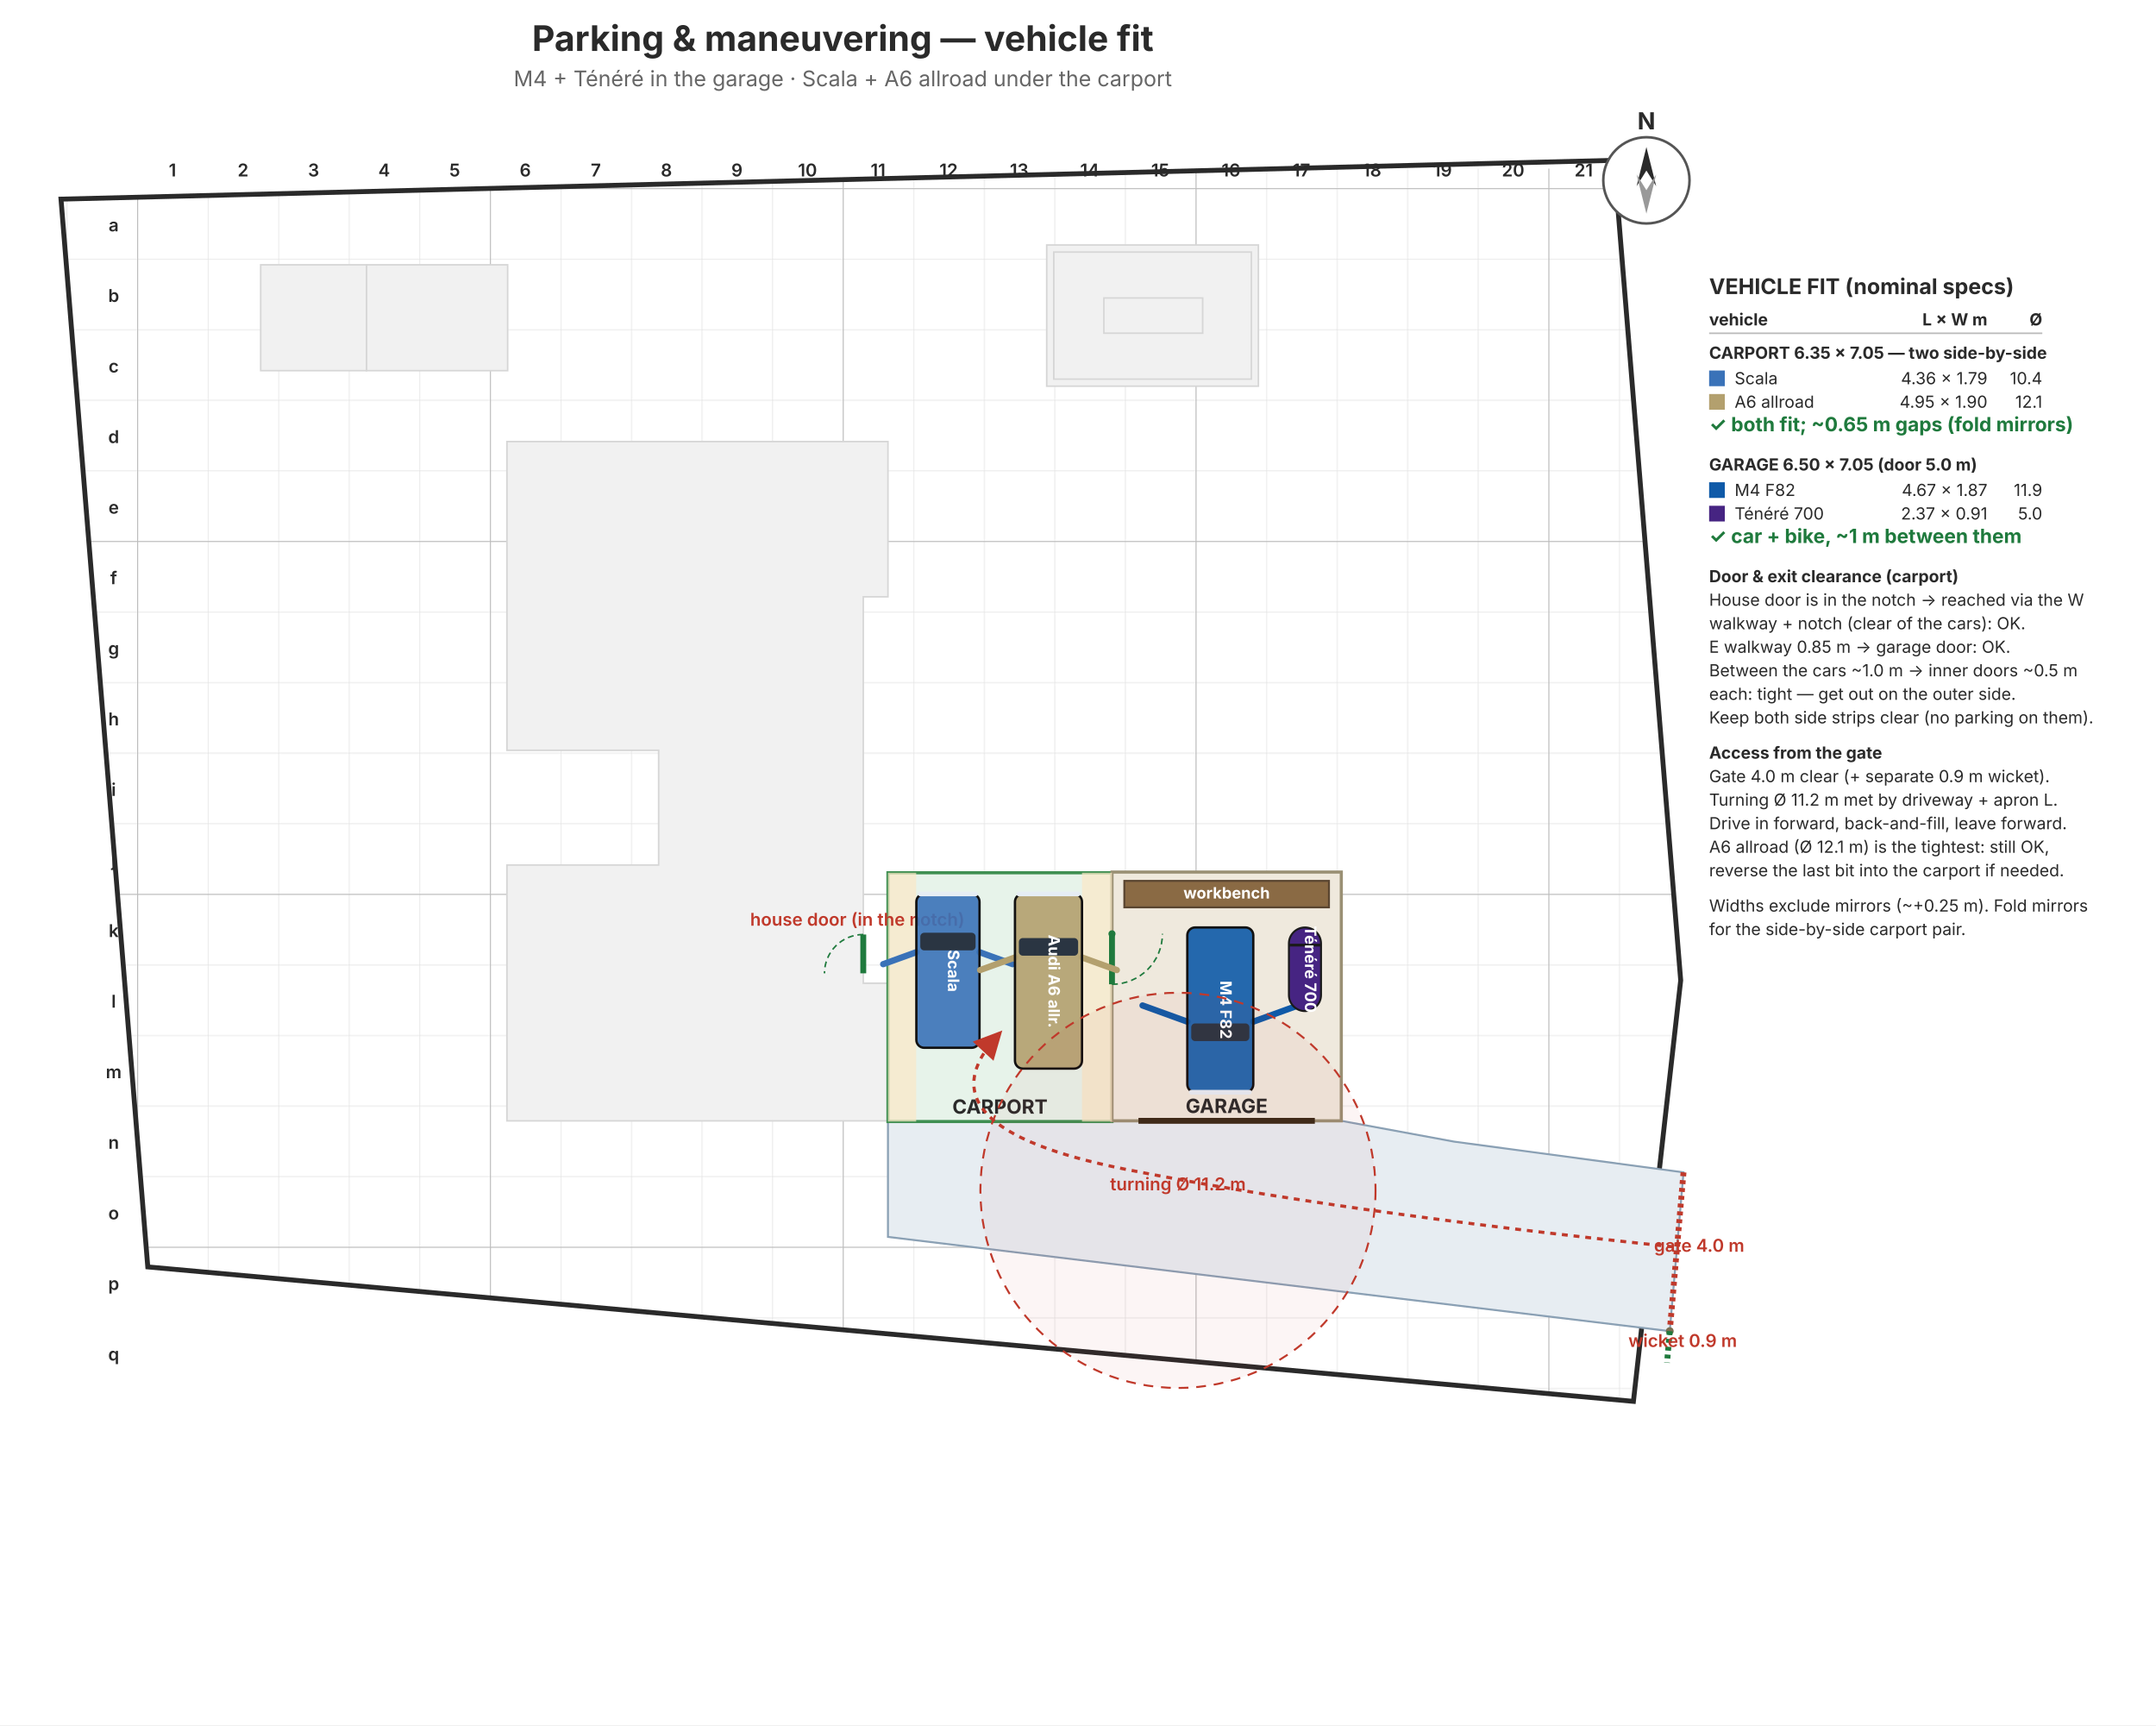
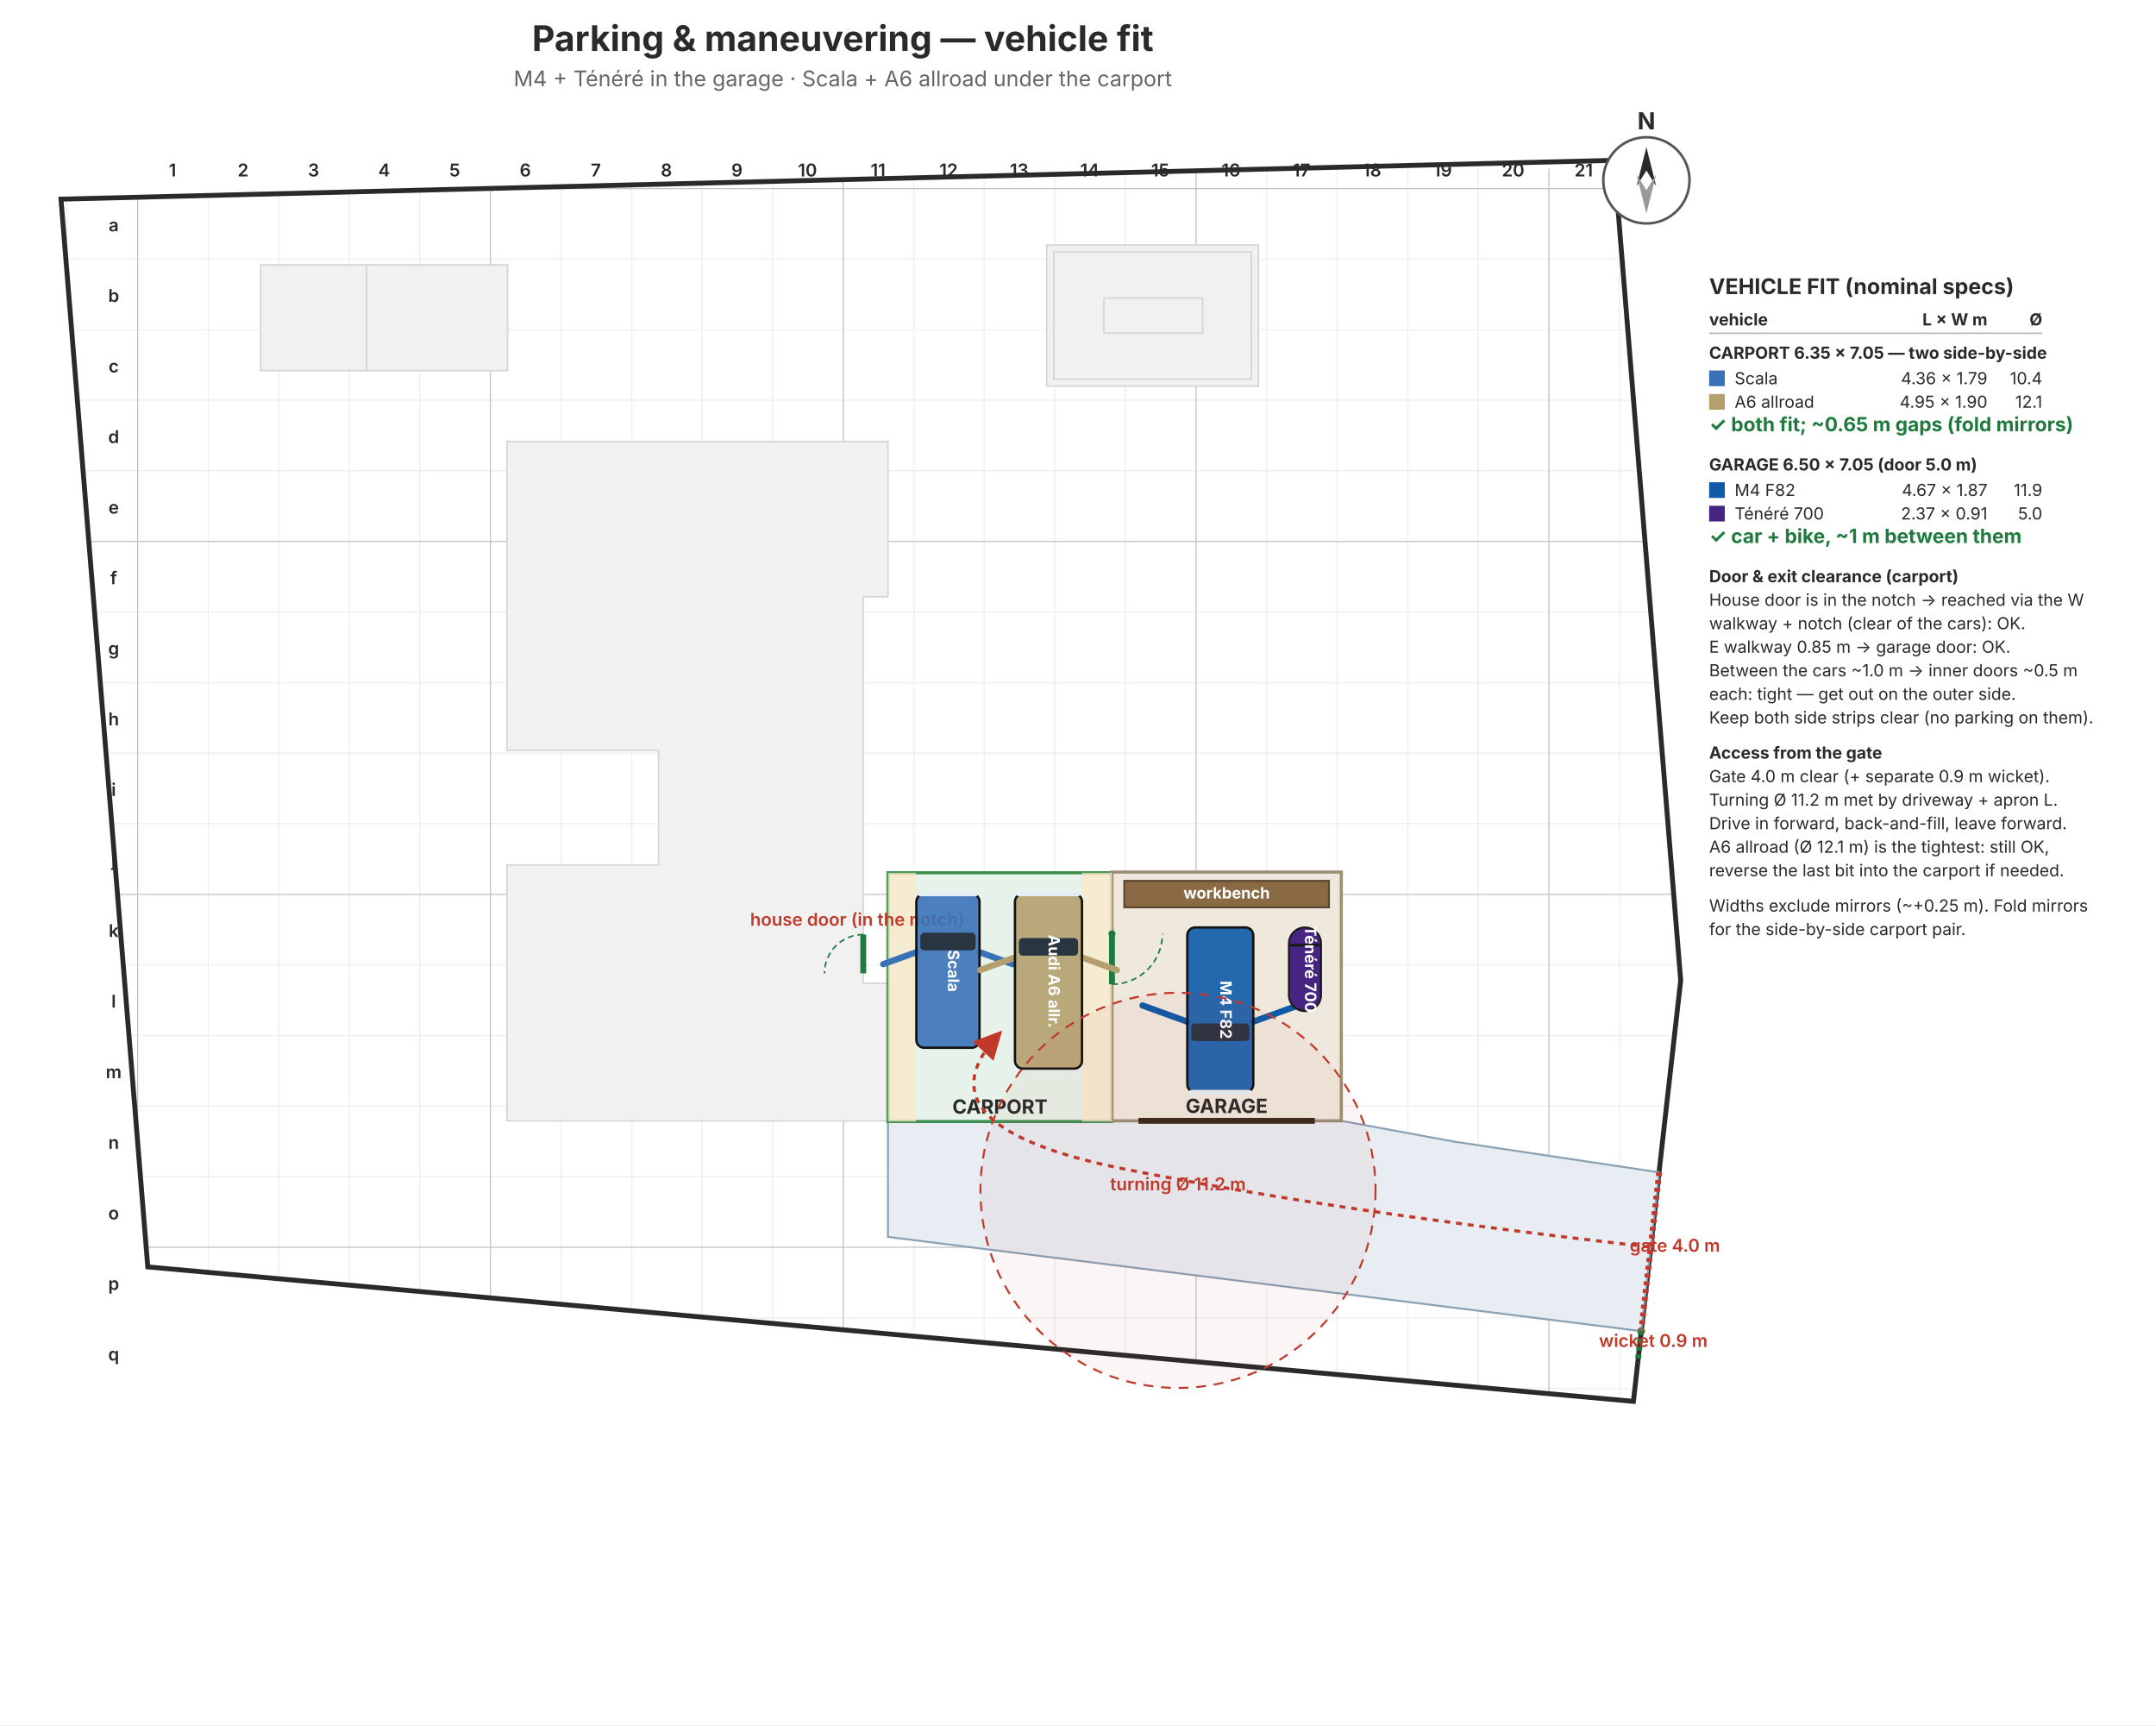
<svg xmlns="http://www.w3.org/2000/svg" viewBox="0 0 1100 880" font-family="-apple-system, BlinkMacSystemFont, sans-serif">
  <defs>
    <pattern id="cg" width="36" height="36" patternUnits="userSpaceOnUse">
      <path d="M 36 0 L 0 0 0 36" fill="none" stroke="#e2e2e2" stroke-width="0.6" />
    </pattern>
    <pattern id="mg" width="180" height="180" patternUnits="userSpaceOnUse">
      <rect width="180" height="180" fill="url(#cg)" />
      <path d="M 180 0 L 0 0 0 180" fill="none" stroke="#bcbcbc" stroke-width="1" />
    </pattern>
    <clipPath id="plot">
      <polygon points="-38.88,5.58 753.48,-14.22 787.5,404.1 779.4,475.74 763.38,618.84 5.4,550.26" />
    </clipPath>
    <marker id="arrow" markerWidth="9" markerHeight="9" refX="7" refY="4.5" orient="auto">
      <path d="M0,0 L9,4.5 L0,9 z" fill="#c0392b" />
    </marker>
  </defs>
  <style>
    text{font-family:-apple-system,sans-serif;fill:#2a2a2a}
    .title{font-size:18px;font-weight:700;text-anchor:middle}
    .sub{font-size:11px;fill:#666;text-anchor:middle}
    .axis{font-size:9px;fill:#777;text-anchor:middle;font-weight:600}
    .bay{font-size:10px;font-weight:700}
    .vlbl{font-size:8px;font-weight:700;fill:#fff}
    .dim{font-size:9px;fill:#c0392b;text-anchor:middle;font-weight:600}
    .ph{font-size:11px;font-weight:700}
    .pt{font-size:8.5px}
    .ok{font-size:10px;font-weight:700;fill:#1f7a3d}
  </style>
  <rect width="1100" height="880" fill="white" />
  <text x="430" y="26" class="title">Parking &amp; maneuvering — vehicle fit</text>
  <text x="430" y="44" class="sub">M4 + Ténéré in the garage · Scala + A6 allroad under the carport</text>
  <g transform="translate(70, 96)">
    <g clip-path="url(#plot)">
      <rect x="-50" y="-10" width="900" height="720" fill="url(#mg)" />
    </g>
    <polygon points="-38.88,5.58 753.48,-14.22 787.5,404.1 779.4,475.74 763.38,618.84 5.4,550.26" fill="none" stroke="#2a2a2a" stroke-width="2.5" />
    <g class="axis">
      <text x="18" y="-6">1</text>
      <text x="54" y="-6">2</text>
      <text x="90" y="-6">3</text>
      <text x="126" y="-6">4</text>
      <text x="162" y="-6">5</text>
      <text x="198" y="-6">6</text>
      <text x="234" y="-6">7</text>
      <text x="270" y="-6">8</text>
      <text x="306" y="-6">9</text>
      <text x="342" y="-6">10</text>
      <text x="378" y="-6">11</text>
      <text x="414" y="-6">12</text>
      <text x="450" y="-6">13</text>
      <text x="486" y="-6">14</text>
      <text x="522" y="-6">15</text>
      <text x="558" y="-6">16</text>
      <text x="594" y="-6">17</text>
      <text x="630" y="-6">18</text>
      <text x="666" y="-6">19</text>
      <text x="702" y="-6">20</text>
      <text x="738" y="-6">21</text>
      <text x="774" y="-6">22</text>
    </g>
    <g class="axis">
      <text x="-12" y="22">a</text>
      <text x="-12" y="58">b</text>
      <text x="-12" y="94">c</text>
      <text x="-12" y="130">d</text>
      <text x="-12" y="166">e</text>
      <text x="-12" y="202">f</text>
      <text x="-12" y="238">g</text>
      <text x="-12" y="274">h</text>
      <text x="-12" y="310">i</text>
      <text x="-12" y="346">j</text>
      <text x="-12" y="382">k</text>
      <text x="-12" y="418">l</text>
      <text x="-12" y="454">m</text>
      <text x="-12" y="490">n</text>
      <text x="-12" y="526">o</text>
      <text x="-12" y="562">p</text>
      <text x="-12" y="598">q</text>
    </g>
    <g clip-path="url(#plot)" fill="#f1f1f1" stroke="#d6d6d6" stroke-width="0.8">
      <polygon points="188.64,129.24 383.04,129.24 383.04,208.44 370.44,208.44 370.44,405.54 383.04,405.54 383.04,475.74 188.64,475.74 188.64,345.24 266.04,345.24 266.04,286.74 188.64,286.74" />
      <rect x="117" y="39.06" width="72" height="54" />
      <rect x="63" y="39.06" width="54" height="54" />
      <rect x="464.04" y="28.98" width="108" height="72" />
      <rect x="467.64" y="32.58" width="100.8" height="64.8" />
      <rect x="493.2" y="55.98" width="50.4" height="18" />
    </g>
-     <polygon points="383.04,349.2 497.34,349.2 497.34,475.74 614.34,475.74 671.94,486.36 788.94,502.02 781.92,583.02 383.04,534.96" fill="#e7edf2" stroke="#8aa0b4" stroke-width="1" />
+     <polygon points="383.04,349.2 497.34,349.2 497.34,475.74 614.34,475.74 671.94,486.36 776.52,502.02 767.34,583.02 383.04,534.96" fill="#e7edf2" stroke="#8aa0b4" stroke-width="1" />
    <rect x="383.04" y="349.2" width="114.3" height="126.9" fill="#e7f3ea" stroke="#3f8f52" stroke-width="1.6" />
    <rect x="497.34" y="348.84" width="117" height="126.9" fill="#efe9dd" stroke="#9a9074" stroke-width="1.6" />
    <line x1="510.84" y1="475.74" x2="600.84" y2="475.74" stroke="#3a2a18" stroke-width="3" />
    <text x="440.19" y="472.1" class="bay" fill="#2f6f43" text-anchor="middle">CARPORT</text>
    <text x="555.84" y="471.74" class="bay" fill="#7a6f52" text-anchor="middle">GARAGE</text>
    <rect x="503.64" y="353.34" width="104.4" height="13.5" fill="#8a6a44" stroke="#5a4530" stroke-width="1" />
    <text x="555.84" y="362.34" class="vlbl" text-anchor="middle" fill="#fff">workbench</text>
    <rect x="383.04" y="349.2" width="14.4" height="126.9" fill="#fbe9c7" fill-opacity="0.7" />
    <rect x="482.04" y="349.2" width="15.3" height="126.9" fill="#fbe9c7" fill-opacity="0.7" />
    <line x1="370.44" y1="380.7" x2="370.44" y2="400.5" stroke="#1f7a3d" stroke-width="3" />
    <path d="M 370.44,380.7 A 19.8 19.8 0 0 0 350.64,400.5" fill="none" stroke="#1f7a3d" stroke-width="0.8" stroke-dasharray="3,2" />
    <text x="367.44" y="376.2" class="dim" fill="#1f7a3d" text-anchor="end">house door (in the notch)</text>
    <line x1="497.34" y1="380.34" x2="497.34" y2="406.08" stroke="#1f7a3d" stroke-width="3" />
    <path d="M 497.34,406.08 A 25.74 25.74 0 0 0 523.08,380.34" fill="none" stroke="#1f7a3d" stroke-width="0.8" stroke-dasharray="3,2" />
    <circle cx="497.34" cy="380.34" r="1.8" fill="#1f7a3d" />
    <g transform="translate(413.64,399.24)">
      <line x1="-16.11" y1="-9.54" x2="-33.03" y2="-3.42" stroke="#3a72b8" stroke-width="3.2" stroke-linecap="round" />
      <line x1="16.11" y1="-9.54" x2="33.03" y2="-3.42" stroke="#3a72b8" stroke-width="3.2" stroke-linecap="round" />
      <rect x="-16.11" y="-39.24" width="32.22" height="78.48" rx="4" fill="#3a72b8" fill-opacity="0.9" stroke="#111" stroke-width="1.2" />
      <rect x="-14.11" y="-19.44" width="28.22" height="9" rx="2" fill="#2a3542" />
      <line x1="-14.11" y1="-39.24" x2="14.11" y2="-39.24" stroke="#e6edf4" stroke-width="2.4" stroke-linecap="round" />
    </g>
    <text x="413.64" y="399.24" class="vlbl" text-anchor="middle" transform="rotate(90 413.64 399.24)">Scala</text>
    <g transform="translate(464.94,404.55)">
      <line x1="-17.1" y1="-12.15" x2="-34.866" y2="-5.724" stroke="#b3a06e" stroke-width="3.2" stroke-linecap="round" />
      <line x1="17.1" y1="-12.15" x2="34.866" y2="-5.724" stroke="#b3a06e" stroke-width="3.2" stroke-linecap="round" />
      <rect x="-17.1" y="-44.55" width="34.2" height="89.1" rx="4" fill="#b3a06e" fill-opacity="0.9" stroke="#111" stroke-width="1.2" />
      <rect x="-15.1" y="-22.05" width="30.2" height="9" rx="2" fill="#2a3542" />
      <line x1="-15.1" y1="-44.55" x2="15.1" y2="-44.55" stroke="#e6edf4" stroke-width="2.4" stroke-linecap="round" />
    </g>
    <text x="464.94" y="404.55" class="vlbl" text-anchor="middle" transform="rotate(90 464.94 404.55)">Audi A6 allr.</text>
    <g transform="translate(552.6,419.13)">
      <line x1="-16.83" y1="6.03" x2="-39.672" y2="-2.232" stroke="#0f5aa8" stroke-width="3.2" stroke-linecap="round" />
      <line x1="16.83" y1="6.03" x2="39.672" y2="-2.232" stroke="#0f5aa8" stroke-width="3.2" stroke-linecap="round" />
      <rect x="-16.83" y="-42.03" width="33.66" height="84.06" rx="4" fill="#0f5aa8" fill-opacity="0.9" stroke="#111" stroke-width="1.2" />
      <rect x="-14.83" y="6.93" width="29.66" height="9" rx="2" fill="#2a3542" />
      <line x1="-14.83" y1="42.03" x2="14.83" y2="42.03" stroke="#e6edf4" stroke-width="2.4" stroke-linecap="round" />
    </g>
    <text x="552.6" y="419.13" class="vlbl" text-anchor="middle" transform="rotate(90 552.6 419.13)">M4 F82</text>
    <g transform="translate(595.8,398.43)">
      <rect x="-8.19" y="-21.33" width="16.38" height="42.66" rx="8.19" fill="#462482" stroke="#1a1a1a" stroke-width="1" />
      <line x1="-8.1" y1="-12.33" x2="8.1" y2="-12.33" stroke="#1a1a1a" stroke-width="1.4" />
    </g>
    <text x="595.8" y="398.43" class="vlbl" text-anchor="middle" transform="rotate(90 595.8 398.43)">Ténéré 700</text>
-     <line x1="788.94" y1="502.02" x2="781.92" y2="583.02" stroke="#c0392b" stroke-width="3" stroke-dasharray="2,2" />
-     <text x="796.94" y="542.52" class="dim" text-anchor="start">gate 4.0 m</text>
-     <circle cx="781.92" cy="583.02" r="2" fill="#7a6f52" />
-     <line x1="781.92" y1="583.02" x2="780.52" y2="599.16" stroke="#1f7a3d" stroke-width="3" stroke-dasharray="2,2" />
-     <text x="788.52" y="591.09" class="dim" fill="#1f7a3d" text-anchor="start">wicket 0.9 m</text>
+     <line x1="776.52" y1="502.02" x2="767.34" y2="583.02" stroke="#c0392b" stroke-width="3" stroke-dasharray="2,2" />
+     <text x="784.52" y="542.52" class="dim" text-anchor="start">gate 4.0 m</text>
+     <circle cx="767.34" cy="583.02" r="2" fill="#7a6f52" />
+     <line x1="767.34" y1="583.02" x2="765.52" y2="599.12" stroke="#1f7a3d" stroke-width="3" stroke-dasharray="2,2" />
+     <text x="773.52" y="591.07" class="dim" fill="#1f7a3d" text-anchor="start">wicket 0.9 m</text>
    <circle cx="531" cy="511.2" r="100.8" fill="#c0392b" fill-opacity="0.05" stroke="#c0392b" stroke-width="1" stroke-dasharray="5,4" />
    <text x="531" y="511.2" class="dim">turning Ø 11.2 m</text>
-     <path d="M 783.54,540 Q 612,522 504,500.4 T 439.2,432" fill="none" stroke="#c0392b" stroke-width="1.6" stroke-dasharray="3,3" marker-end="url(#arrow)" />
+     <path d="M 771.12,540 Q 612,522 504,500.4 T 439.2,432" fill="none" stroke="#c0392b" stroke-width="1.6" stroke-dasharray="3,3" marker-end="url(#arrow)" />
  </g>
  <g transform="translate(840, 92)">
    <circle r="22" fill="white" stroke="#555" stroke-width="1.3" />
    <path d="M 0 -17 L 5 3 L 0 -5 L -5 3 Z" fill="#2a2a2a" />
    <path d="M 0 5 L 5 -3 L 0 17 L -5 -3 Z" fill="#999" />
    <text y="-26" font-size="12" font-weight="700" text-anchor="middle">N</text>
  </g>
  <g transform="translate(872, 150)">
    <text x="0" y="0" class="ph">VEHICLE FIT (nominal specs)</text>
    <text x="0" y="16" class="pt" font-weight="700" fill="#555">vehicle</text>
    <text x="142" y="16" class="pt" font-weight="700" fill="#555" text-anchor="end">L × W m</text>
    <text x="170" y="16" class="pt" font-weight="700" fill="#555" text-anchor="end">Ø</text>
    <line x1="0" y1="20" x2="170" y2="20" stroke="#bbb" stroke-width="0.8" />
    <text x="0" y="33" class="pt" font-weight="700" fill="#333">CARPORT 6.35 × 7.05 — two side-by-side</text>
    <rect x="0" y="39" width="8" height="8" fill="#3a72b8" />
    <text x="13" y="46" class="pt">Scala</text>
    <text x="142" y="46" class="pt" text-anchor="end">4.36 × 1.79</text>
    <text x="170" y="46" class="pt" text-anchor="end">10.4</text>
    <rect x="0" y="51" width="8" height="8" fill="#b3a06e" />
    <text x="13" y="58" class="pt">A6 allroad</text>
    <text x="142" y="58" class="pt" text-anchor="end">4.95 × 1.90</text>
    <text x="170" y="58" class="pt" text-anchor="end">12.1</text>
    <text x="0" y="70" class="ok" font-size="8.5">✓ both fit; ~0.65 m gaps (fold mirrors)</text>
    <text x="0" y="90" class="pt" font-weight="700" fill="#333">GARAGE 6.50 × 7.05 (door 5.0 m)</text>
    <rect x="0" y="96" width="8" height="8" fill="#0f5aa8" />
    <text x="13" y="103" class="pt">M4 F82</text>
    <text x="142" y="103" class="pt" text-anchor="end">4.67 × 1.87</text>
    <text x="170" y="103" class="pt" text-anchor="end">11.9</text>
    <rect x="0" y="108" width="8" height="8" fill="#462482" />
    <text x="13" y="115" class="pt">Ténéré 700</text>
    <text x="142" y="115" class="pt" text-anchor="end">2.37 × 0.91</text>
    <text x="170" y="115" class="pt" text-anchor="end">5.0</text>
    <text x="0" y="127" class="ok" font-size="8.5">✓ car + bike, ~1 m between them</text>
    <text x="0" y="147" class="pt" fill="#444" font-weight="700">Door &amp; exit clearance (carport)</text>
    <text x="0" y="159" class="pt" fill="#555">House door is in the notch → reached via the W</text>
    <text x="0" y="171" class="pt" fill="#555">walkway + notch (clear of the cars): OK.</text>
    <text x="0" y="183" class="pt" fill="#555">E walkway 0.85 m → garage door: OK.</text>
    <text x="0" y="195" class="pt" fill="#555">Between the cars ~1.0 m → inner doors ~0.5 m</text>
    <text x="0" y="207" class="pt" fill="#555">each: tight — get out on the outer side.</text>
    <text x="0" y="219" class="pt" fill="#555">Keep both side strips clear (no parking on them).</text>
    <text x="0" y="237" class="pt" fill="#444" font-weight="700">Access from the gate</text>
    <text x="0" y="249" class="pt" fill="#555">Gate 4.0 m clear (+ separate 0.9 m wicket).</text>
    <text x="0" y="261" class="pt" fill="#555">Turning Ø 11.2 m met by driveway + apron L.</text>
    <text x="0" y="273" class="pt" fill="#555">Drive in forward, back-and-fill, leave forward.</text>
    <text x="0" y="285" class="pt" fill="#555">A6 allroad (Ø 12.1 m) is the tightest: still OK,</text>
    <text x="0" y="297" class="pt" fill="#555">reverse the last bit into the carport if needed.</text>
    <text x="0" y="315" class="pt" fill="#888">Widths exclude mirrors (~+0.25 m). Fold mirrors</text>
    <text x="0" y="327" class="pt" fill="#888">for the side-by-side carport pair.</text>
  </g>
</svg>
